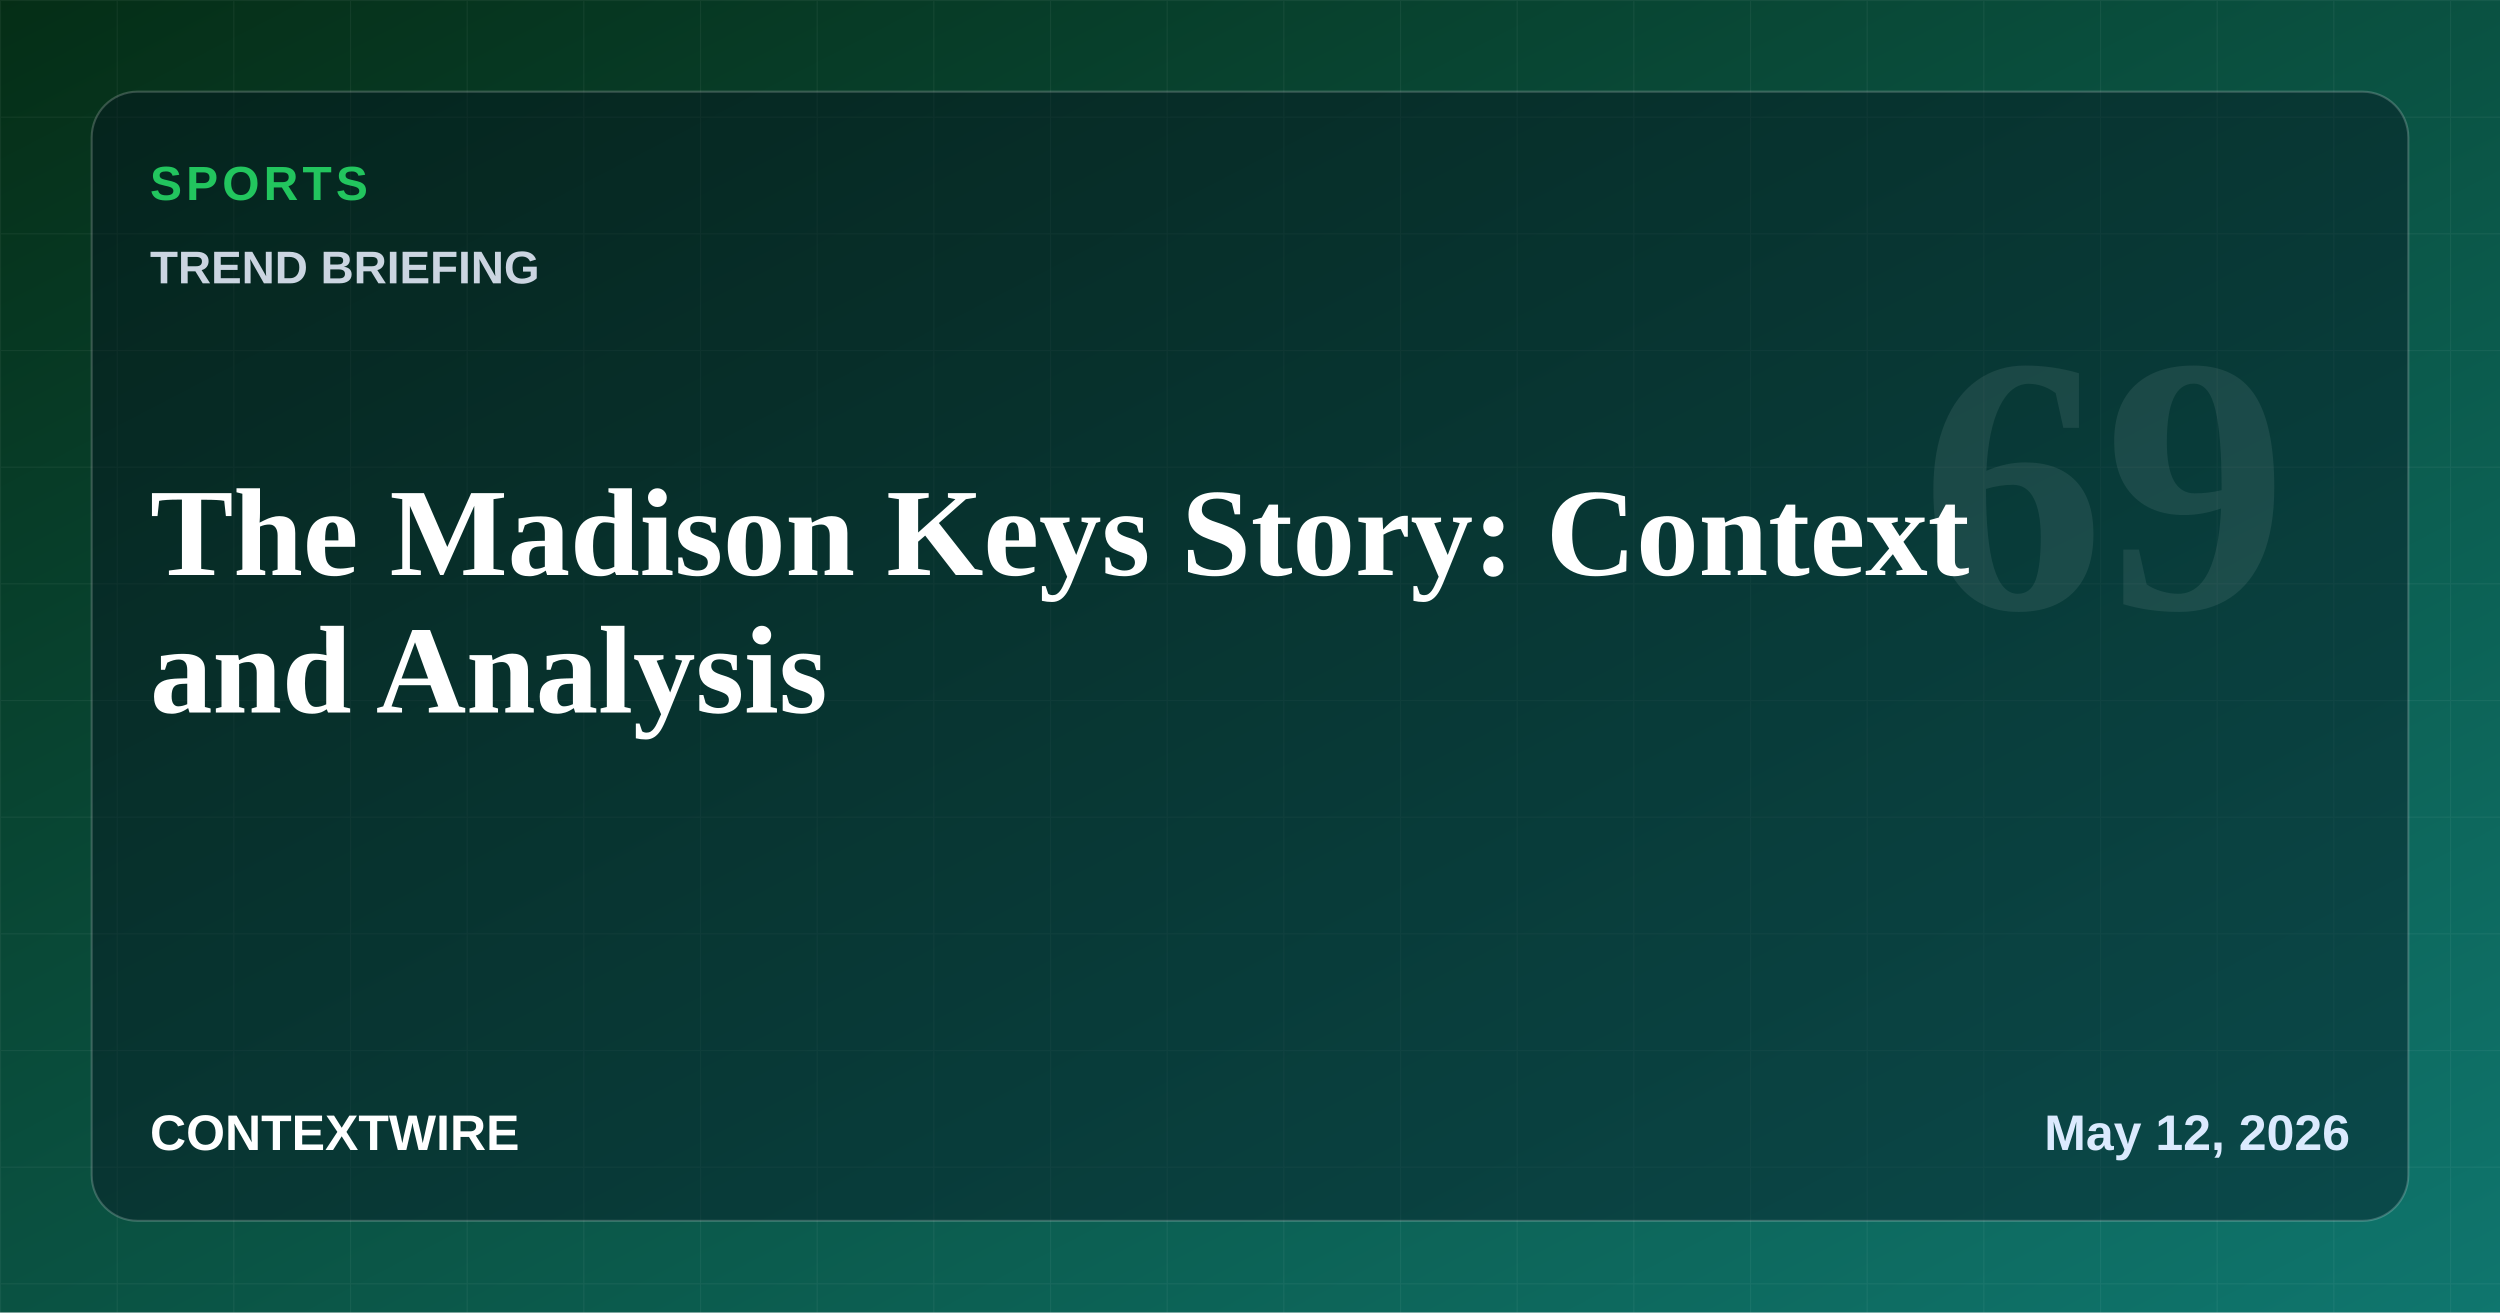
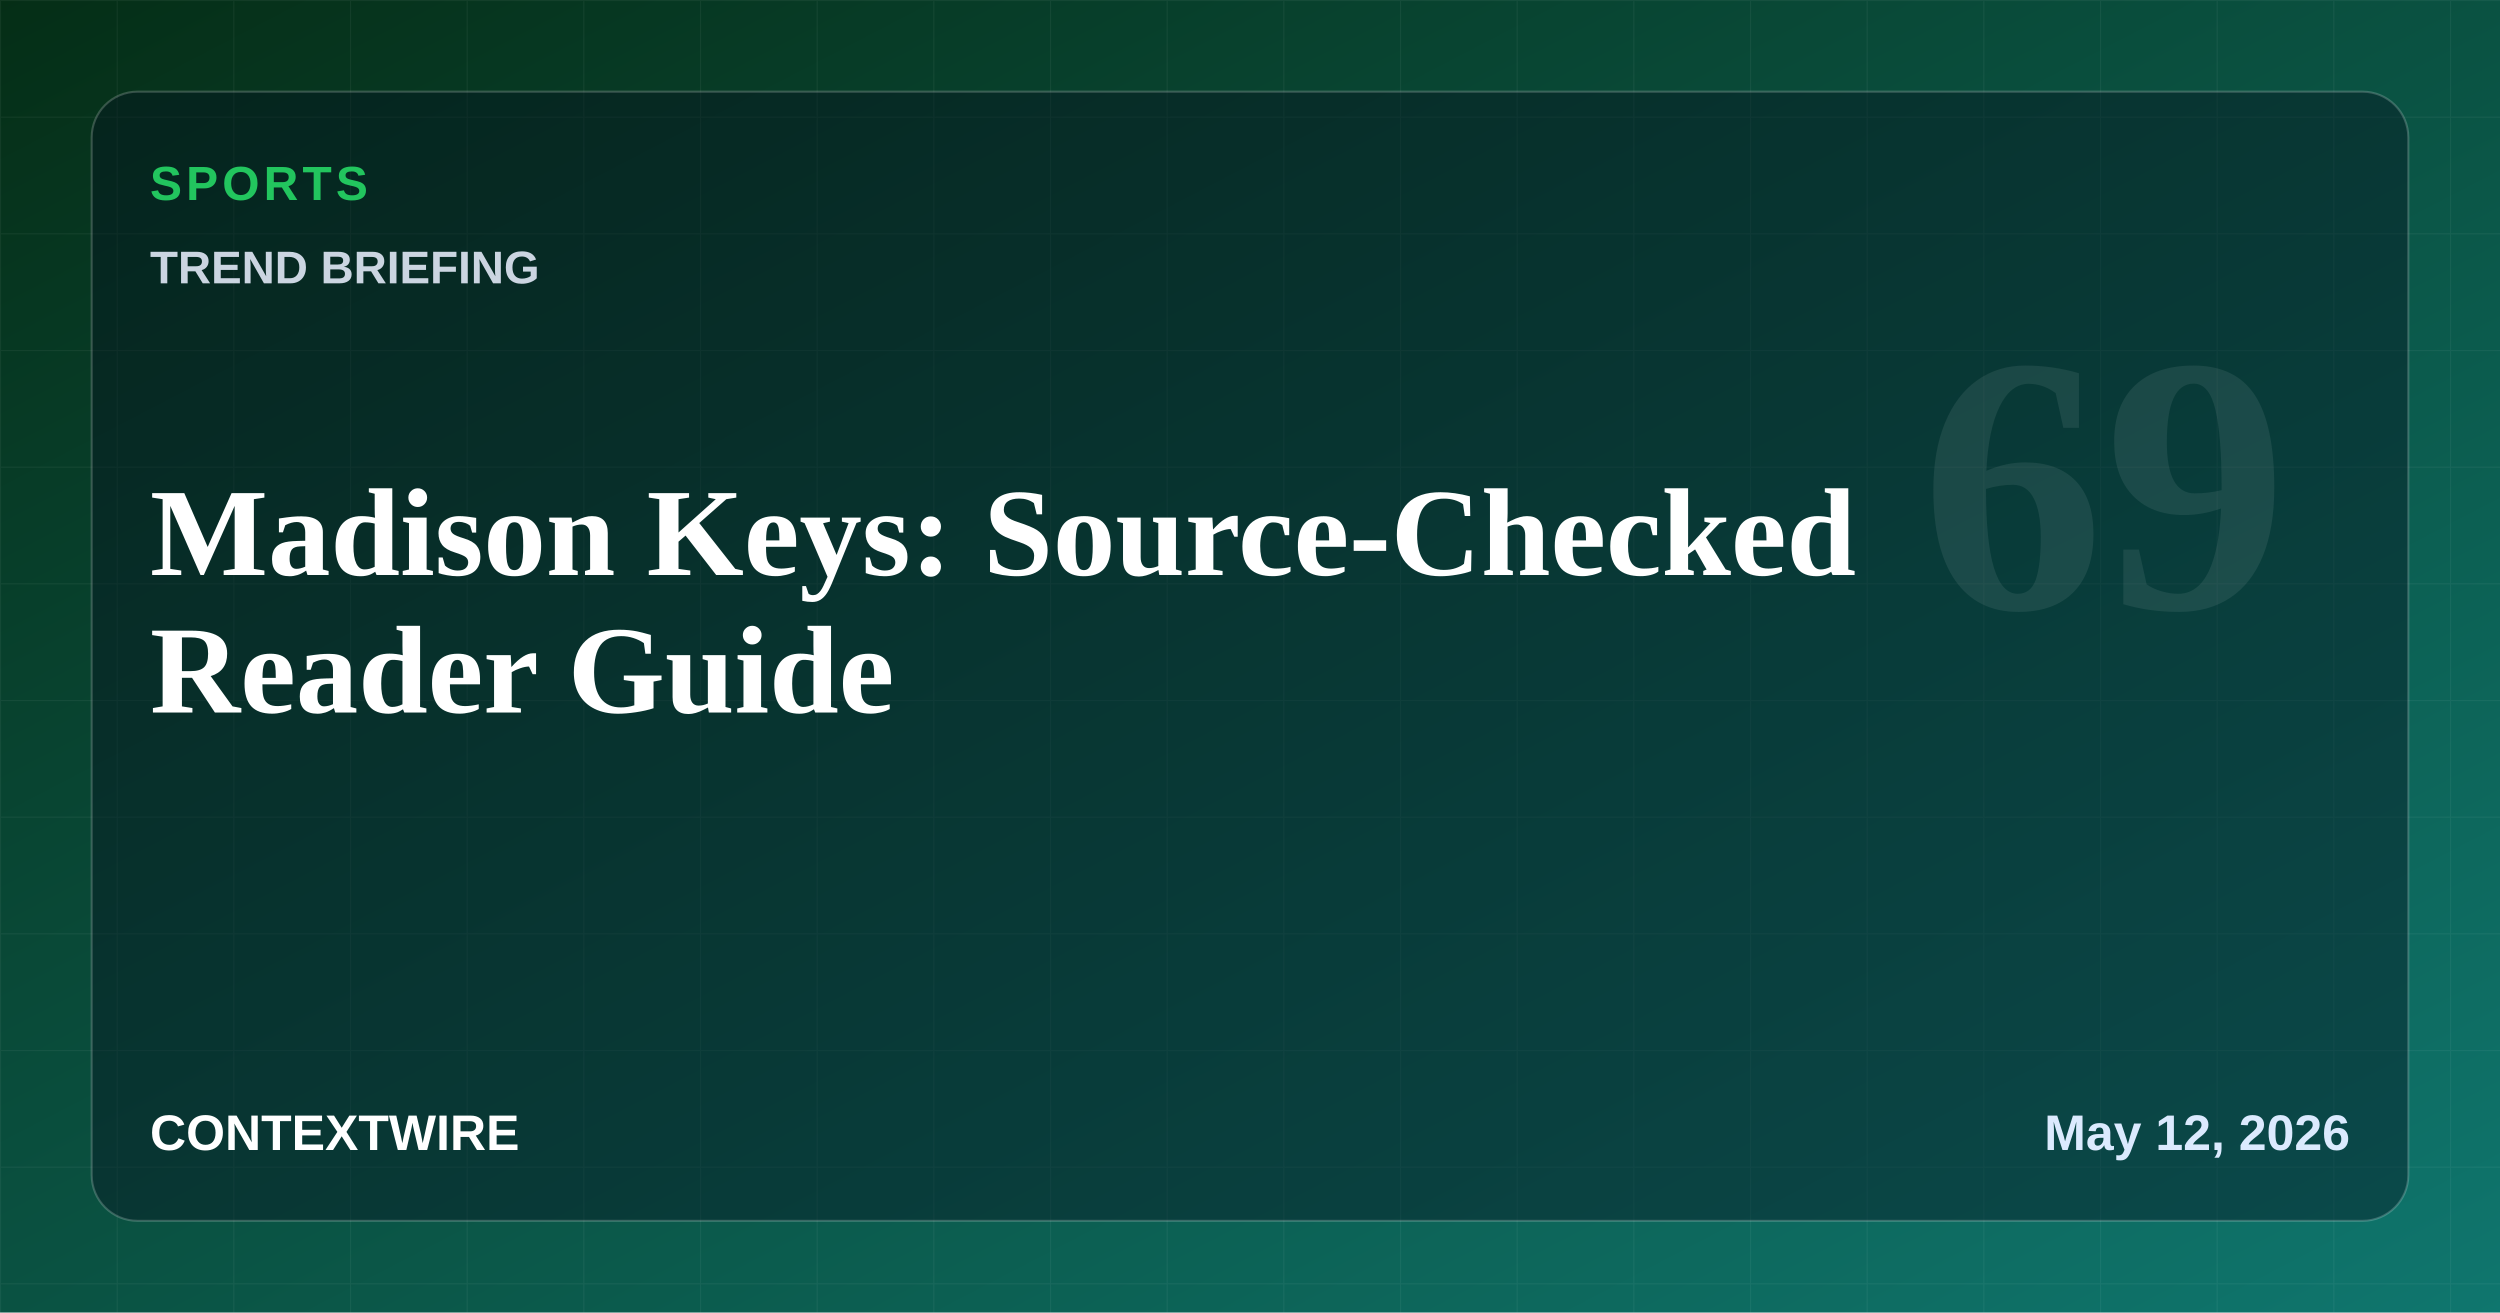
- <svg xmlns="http://www.w3.org/2000/svg" width="1200" height="630" viewBox="0 0 1200 630" role="img" aria-label="The Madison Keys Story: Context and Analysis">
+ <svg xmlns="http://www.w3.org/2000/svg" width="1200" height="630" viewBox="0 0 1200 630" role="img" aria-label="Madison Keys: Source-Checked Reader Guide">
  <defs>
    <linearGradient id="bg" x1="0" y1="0" x2="1" y2="1">
      <stop offset="0" stop-color="#052e16" />
      <stop offset="1" stop-color="#0f766e" />
    </linearGradient>
    <pattern id="grid" width="56" height="56" patternUnits="userSpaceOnUse">
      <path d="M56 0H0v56" fill="none" stroke="#ffffff" stroke-opacity=".08" stroke-width="1" />
    </pattern>
  </defs>
  <rect width="1200" height="630" fill="url(#bg)" />
  <rect width="1200" height="630" fill="url(#grid)" opacity=".65" />
  <rect x="44" y="44" width="1112" height="542" rx="22" fill="#07111f" fill-opacity=".42" stroke="#ffffff" stroke-opacity=".2" />
  <text x="72" y="96" font-family="Arial, Helvetica, sans-serif" font-size="23" font-weight="800" fill="#22c55e" letter-spacing="2">SPORTS</text>
  <text x="72" y="136" font-family="Arial, Helvetica, sans-serif" font-size="22" font-weight="700" fill="#cbd5e1">TREND BRIEFING</text>
-   <text x="72" y="276" font-family="Georgia, 'Times New Roman', serif" font-size="60" font-weight="700" fill="#ffffff">The Madison Keys Story: Context</text>
-   <text x="72" y="342" font-family="Georgia, 'Times New Roman', serif" font-size="60" font-weight="700" fill="#ffffff">and Analysis</text>
+   <text x="72" y="276" font-family="Georgia, 'Times New Roman', serif" font-size="60" font-weight="700" fill="#ffffff">Madison Keys: Source-Checked</text>
+   <text x="72" y="342" font-family="Georgia, 'Times New Roman', serif" font-size="60" font-weight="700" fill="#ffffff">Reader Guide</text>
  <text x="72" y="552" font-family="Arial, Helvetica, sans-serif" font-size="24" font-weight="800" fill="#ffffff">CONTEXTWIRE</text>
  <text x="1128" y="552" text-anchor="end" font-family="Arial, Helvetica, sans-serif" font-size="24" font-weight="700" fill="#dbeafe">May 12, 2026</text>
  <text x="1010" y="292" text-anchor="middle" font-family="Georgia, 'Times New Roman', serif" font-size="176" font-weight="700" fill="#ffffff" opacity=".08">69</text>
</svg>
